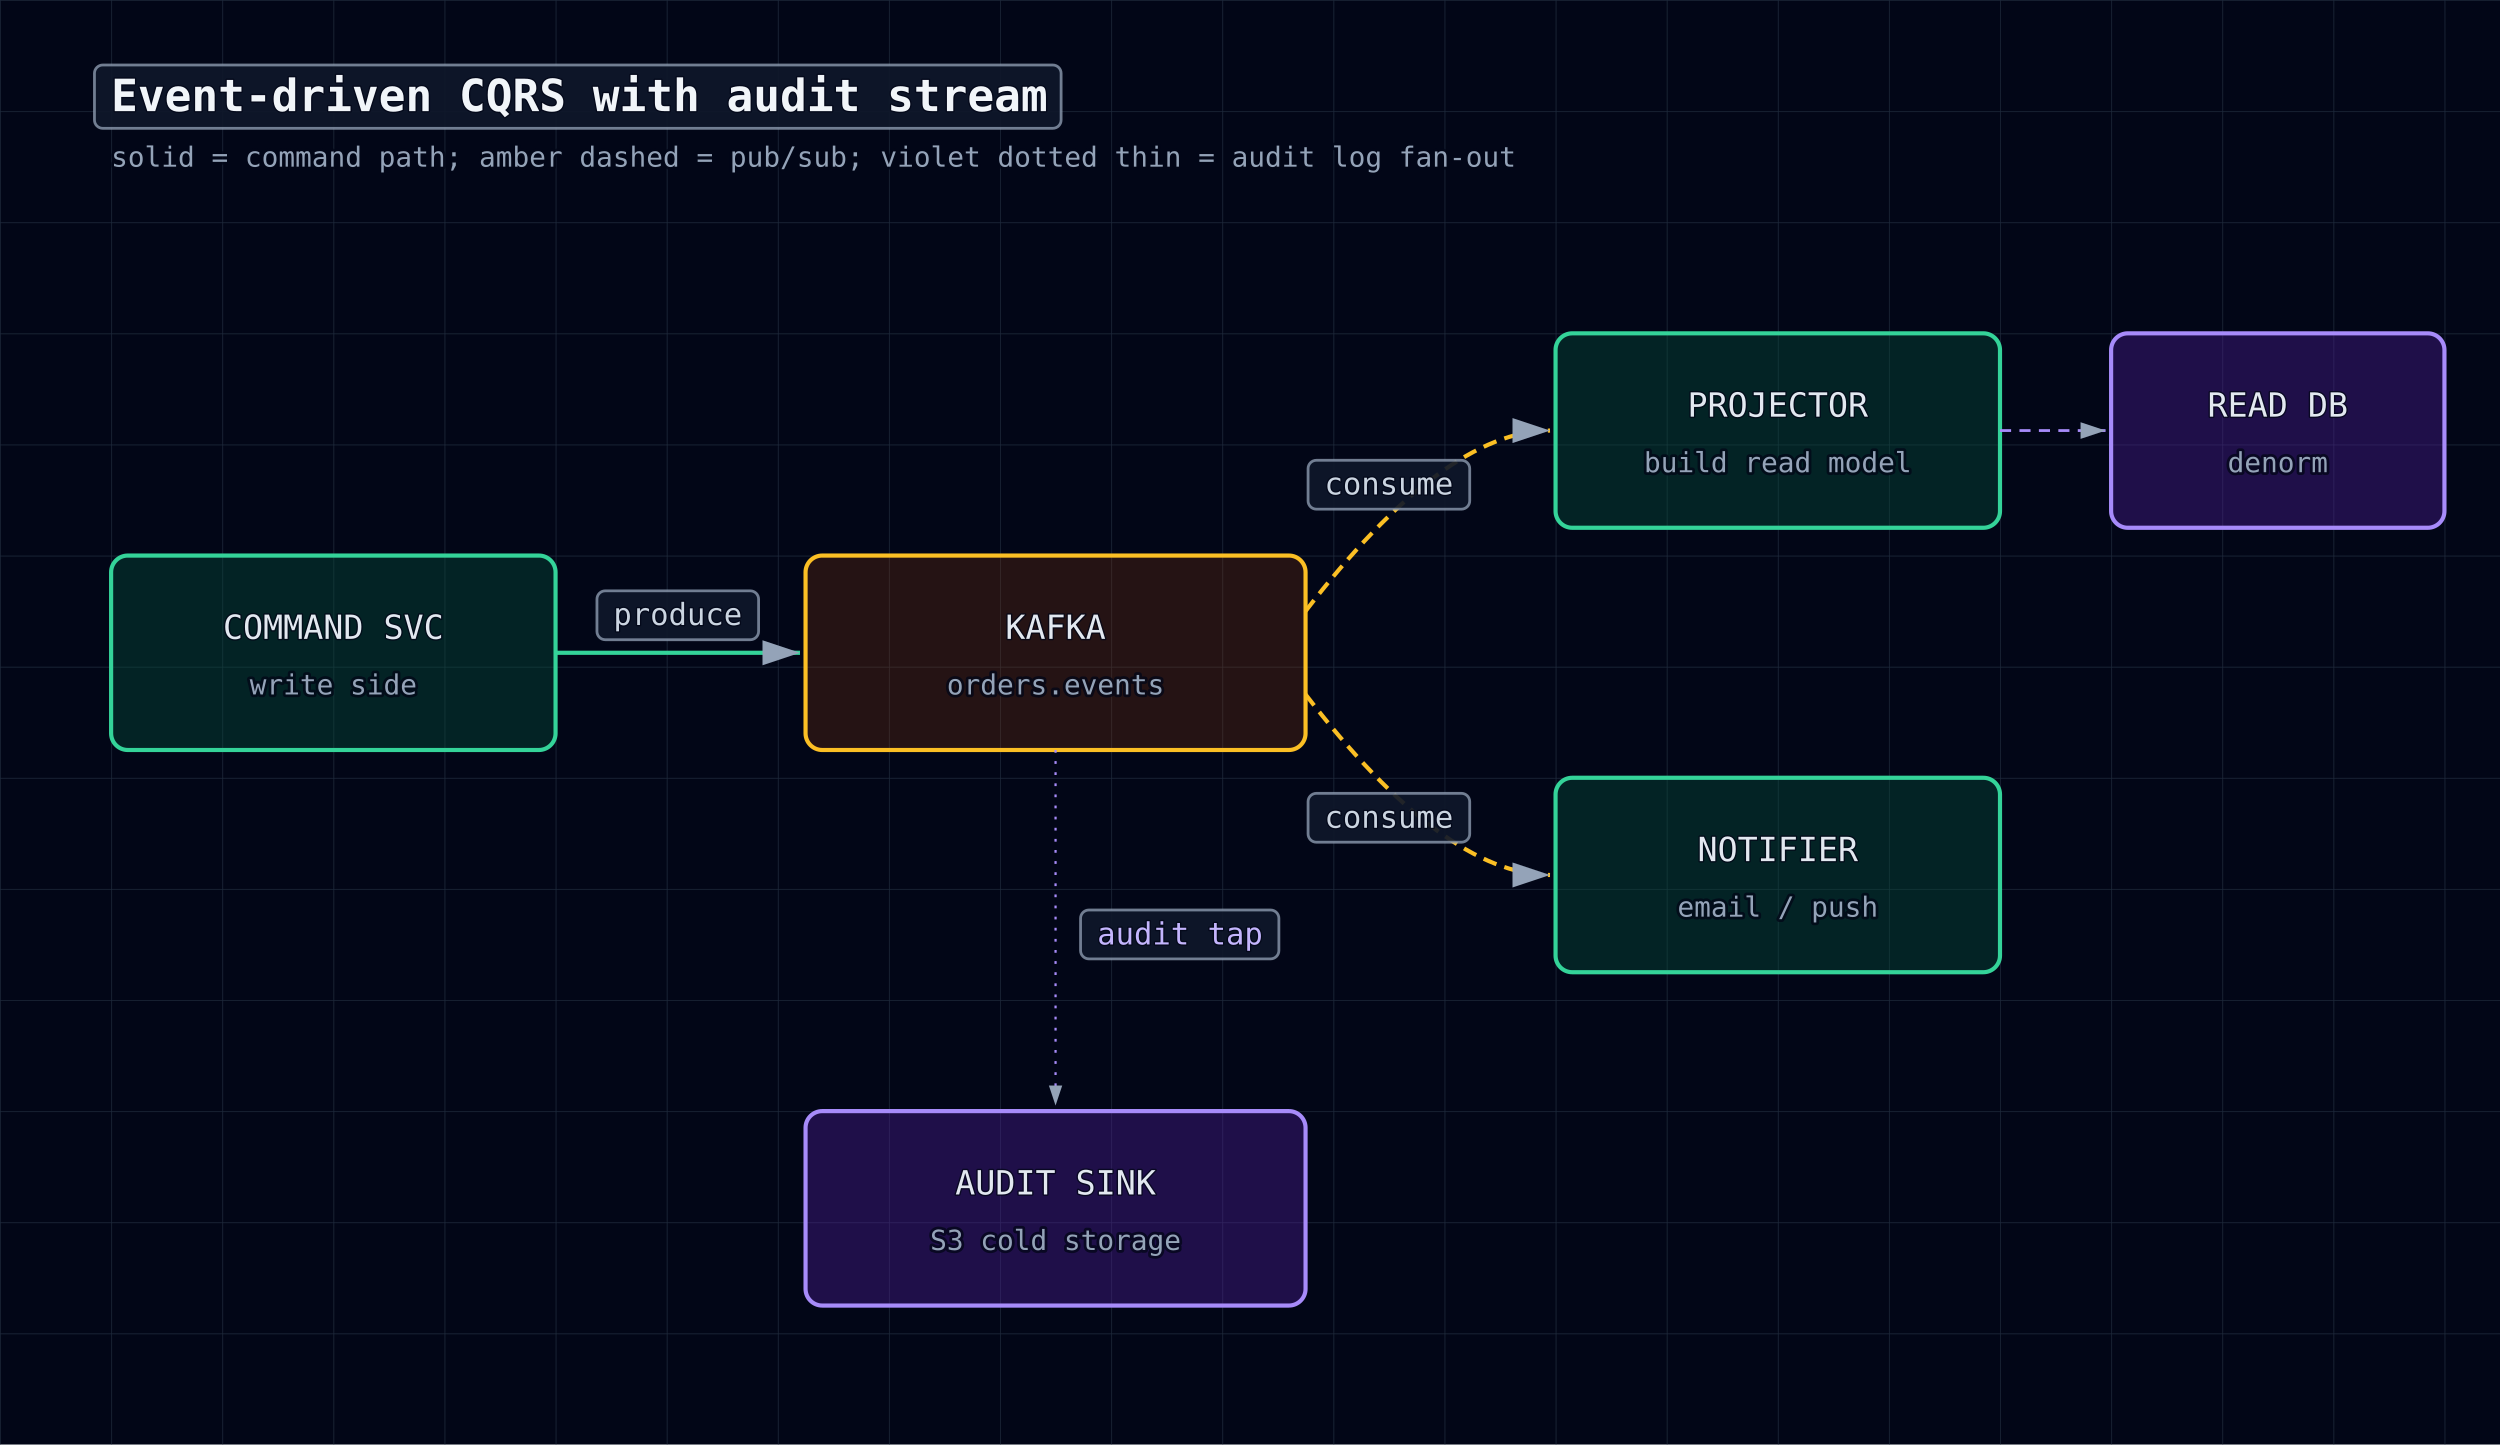
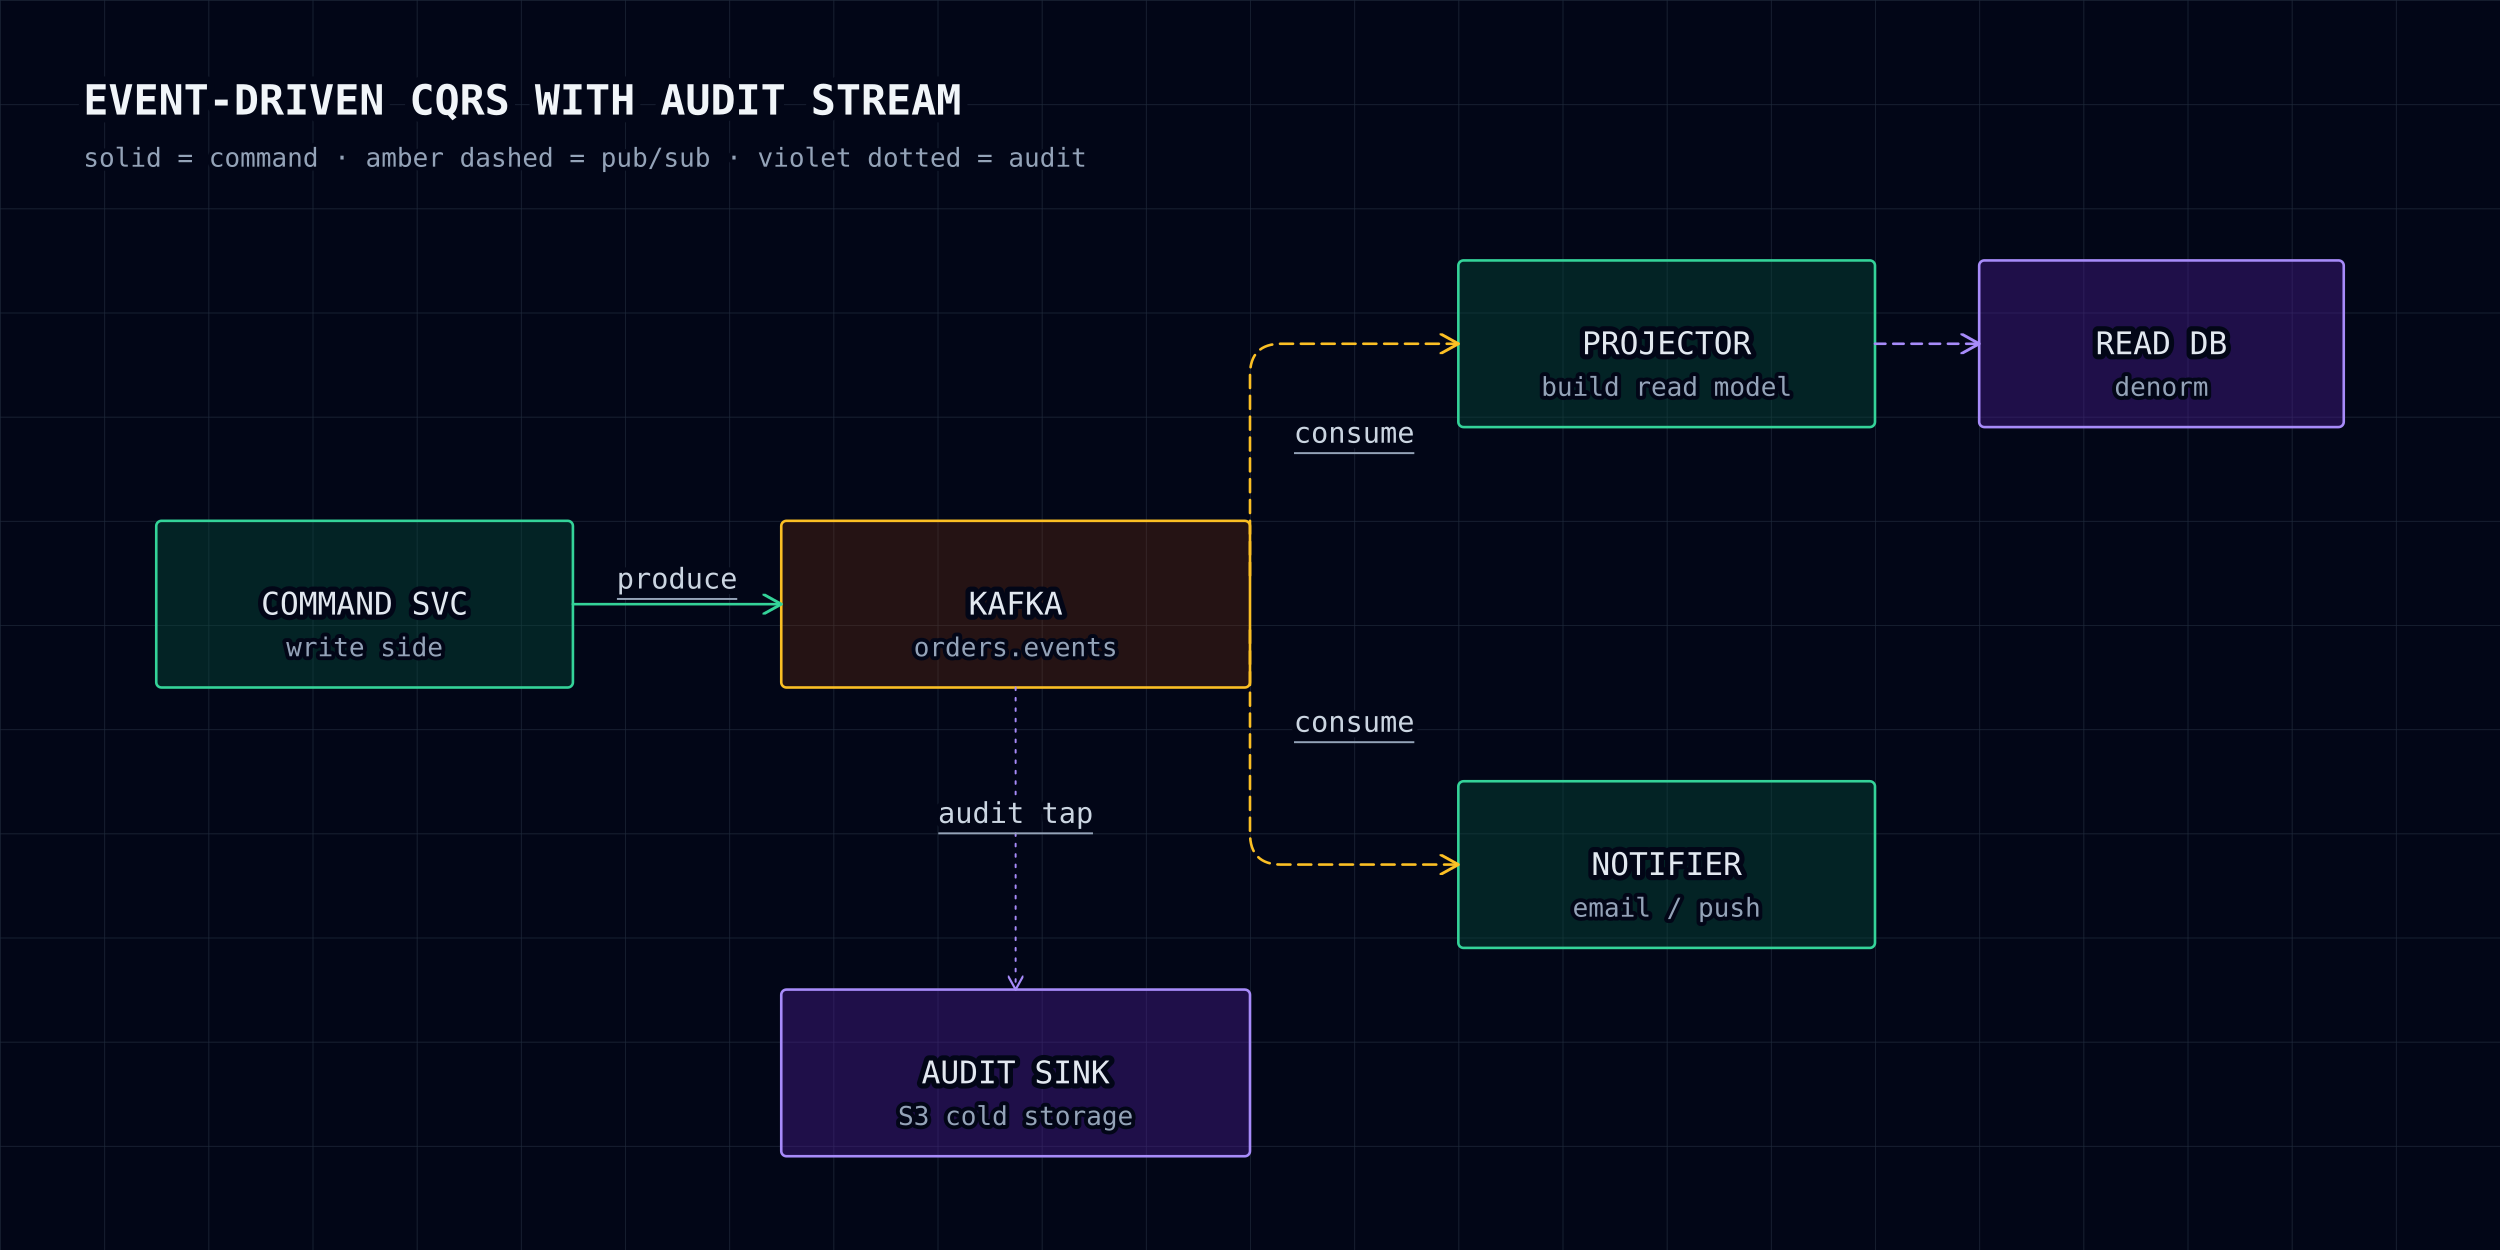
- <svg xmlns="http://www.w3.org/2000/svg" viewBox="0 0 900 520" font-family="JetBrains Mono, ui-monospace, monospace">
+ <svg xmlns="http://www.w3.org/2000/svg" viewBox="0 0 960 480">
  <defs>
-     <marker id="ah" markerWidth="10" markerHeight="10" refX="9" refY="3" orient="auto" markerUnits="strokeWidth">
-       <path d="M0,0 L0,6 L9,3 z" fill="#94a3b8" />
+     <pattern id="grid" width="40" height="40" patternUnits="userSpaceOnUse">
+       <path d="M40 0 L0 0 0 40" fill="none" stroke="#1e293b" stroke-width="0.5" />
+     </pattern>
+     <marker id="ah-cyan" viewBox="0 0 10 10" markerWidth="8" markerHeight="8" refX="9" refY="5" orient="auto" markerUnits="strokeWidth">
+       <path d="M0,0 L9,5 L0,10" fill="none" stroke="#22d3ee" stroke-width="1.4" stroke-linecap="round" stroke-linejoin="round" />
    </marker>
-     <pattern id="grid" width="40" height="40" patternUnits="userSpaceOnUse">
-       <path d="M 40 0 L 0 0 0 40" fill="none" stroke="#1e293b" stroke-width="0.5" />
-     </pattern>
+     <marker id="ah-emerald" viewBox="0 0 10 10" markerWidth="8" markerHeight="8" refX="9" refY="5" orient="auto" markerUnits="strokeWidth">
+       <path d="M0,0 L9,5 L0,10" fill="none" stroke="#34d399" stroke-width="1.4" stroke-linecap="round" stroke-linejoin="round" />
+     </marker>
+     <marker id="ah-violet" viewBox="0 0 10 10" markerWidth="8" markerHeight="8" refX="9" refY="5" orient="auto" markerUnits="strokeWidth">
+       <path d="M0,0 L9,5 L0,10" fill="none" stroke="#a78bfa" stroke-width="1.4" stroke-linecap="round" stroke-linejoin="round" />
+     </marker>
+     <marker id="ah-rose" viewBox="0 0 10 10" markerWidth="8" markerHeight="8" refX="9" refY="5" orient="auto" markerUnits="strokeWidth">
+       <path d="M0,0 L9,5 L0,10" fill="none" stroke="#fb7185" stroke-width="1.4" stroke-linecap="round" stroke-linejoin="round" />
+     </marker>
+     <marker id="ah-amber" viewBox="0 0 10 10" markerWidth="8" markerHeight="8" refX="9" refY="5" orient="auto" markerUnits="strokeWidth">
+       <path d="M0,0 L9,5 L0,10" fill="none" stroke="#fbbf24" stroke-width="1.4" stroke-linecap="round" stroke-linejoin="round" />
+     </marker>
+     <marker id="ah-slate" viewBox="0 0 10 10" markerWidth="8" markerHeight="8" refX="9" refY="5" orient="auto" markerUnits="strokeWidth">
+       <path d="M0,0 L9,5 L0,10" fill="none" stroke="#94a3b8" stroke-width="1.4" stroke-linecap="round" stroke-linejoin="round" />
+     </marker>
+     <marker id="end-tri-open" viewBox="0 0 10 10" markerWidth="9" markerHeight="9" refX="9" refY="5" orient="auto" markerUnits="strokeWidth">
+       <path d="M0,0 L9,5 L0,10 Z" fill="#020617" stroke="#94a3b8" stroke-width="1.2" />
+     </marker>
+     <marker id="end-diamond-filled" viewBox="0 0 10 10" markerWidth="10" markerHeight="8" refX="9" refY="5" orient="auto" markerUnits="strokeWidth">
+       <path d="M0,5 L5,0 L10,5 L5,10 Z" fill="#94a3b8" stroke="#94a3b8" stroke-width="1" />
+     </marker>
+     <marker id="end-diamond-open" viewBox="0 0 10 10" markerWidth="10" markerHeight="8" refX="9" refY="5" orient="auto" markerUnits="strokeWidth">
+       <path d="M0,5 L5,0 L10,5 L5,10 Z" fill="#020617" stroke="#94a3b8" stroke-width="1" />
+     </marker>
+     <marker id="end-dot" viewBox="0 0 10 10" markerWidth="6" markerHeight="6" refX="5" refY="5" orient="auto" markerUnits="strokeWidth">
+       <circle cx="5" cy="5" r="3" fill="#94a3b8" />
+     </marker>
  </defs>
-   <style>
-     text { paint-order: stroke fill; stroke: rgba(2, 6, 23, 0.75); stroke-width: 1; stroke-linejoin: round; stroke-linecap: round; fill: #e2e8f0; font-size: 12px; }
-     .title { font-size: 16px; font-weight: 700; fill: #f1f5f9; }
-     .lbl { font-size: 11px; fill: #cbd5e1; }
-     .lbl-audit { font-size: 11px; fill: #c4b5fd; }
-     .sub { font-size: 10px; fill: #94a3b8; stroke-width: 2; }
-   
-     /* Hover glow */
-     rect.component { transition: filter 220ms ease; cursor: pointer; }
-     rect.component:hover { filter: drop-shadow(0 0 12px var(--glow, rgba(255,255,255,0.3))) brightness(1.15); }
-     rect.cyan    { --glow: rgba( 34, 211, 238, 0.65); }
-     rect.emerald { --glow: rgba( 52, 211, 153, 0.65); }
-     rect.violet  { --glow: rgba(167, 139, 250, 0.65); }
-     rect.rose    { --glow: rgba(251, 113, 133, 0.65); }
-     rect.amber   { --glow: rgba(251, 191, 36, 0.65); }
-     rect.slate   { --glow: rgba(148, 163, 184, 0.50); }
-   </style>
-   <rect width="900" height="520" fill="#020617" />
-   <rect width="900" height="520" fill="url(#grid)" />
-   <rect x="34.0" y="23.4" width="348.0" height="22.8" rx="3" fill="rgba(15,23,42,0.92)" stroke="rgba(148, 163, 184, 0.75)" stroke-width="1" />
-   <text x="40" y="40" class="title">Event-driven CQRS with audit stream</text>
-   <text x="40" y="60" class="sub">solid = command path; amber dashed = pub/sub; violet dotted thin = audit log fan-out</text>
-   <rect class="component emerald" x="40" y="200" width="160" height="70" rx="6" fill="rgba(6,78,59,0.4)" stroke="#34d399" stroke-width="1.5" />
-   <text x="120" y="230" text-anchor="middle">COMMAND SVC</text>
-   <text x="120" y="250" class="sub" text-anchor="middle">write side</text>
-   <rect class="component amber" x="290" y="200" width="180" height="70" rx="6" fill="rgba(120,53,15,0.3)" stroke="#fbbf24" stroke-width="1.5" />
-   <text x="380" y="230" text-anchor="middle">KAFKA</text>
-   <text x="380" y="250" class="sub" text-anchor="middle">orders.events</text>
-   <rect class="component emerald" x="560" y="120" width="160" height="70" rx="6" fill="rgba(6,78,59,0.4)" stroke="#34d399" stroke-width="1.5" />
-   <text x="640" y="150" text-anchor="middle">PROJECTOR</text>
-   <text x="640" y="170" class="sub" text-anchor="middle">build read model</text>
-   <rect class="component emerald" x="560" y="280" width="160" height="70" rx="6" fill="rgba(6,78,59,0.4)" stroke="#34d399" stroke-width="1.5" />
-   <text x="640" y="310" text-anchor="middle">NOTIFIER</text>
-   <text x="640" y="330" class="sub" text-anchor="middle">email / push</text>
-   <rect class="component violet" x="760" y="120" width="120" height="70" rx="6" fill="rgba(76,29,149,0.4)" stroke="#a78bfa" stroke-width="1.5" />
-   <text x="820" y="150" text-anchor="middle">READ DB</text>
-   <text x="820" y="170" class="sub" text-anchor="middle">denorm</text>
-   <rect class="component violet" x="290" y="400" width="180" height="70" rx="6" fill="rgba(76,29,149,0.4)" stroke="#a78bfa" stroke-width="1.5" />
-   <text x="380" y="430" text-anchor="middle">AUDIT SINK</text>
-   <text x="380" y="450" class="sub" text-anchor="middle">S3 cold storage</text>
-   <line x1="200" y1="235" x2="288" y2="235" stroke="#34d399" stroke-width="1.5" marker-end="url(#ah)" />
-   <rect x="214.9" y="212.7" width="58.2" height="17.6" rx="3" fill="rgba(15,23,42,0.92)" stroke="rgba(148, 163, 184, 0.75)" stroke-width="1" />
-   <text x="244" y="225" class="lbl" text-anchor="middle">produce</text>
-   <path d="M 470 220 Q 520 155 558 155" fill="none" stroke="#fbbf24" stroke-width="1.5" stroke-dasharray="5,3" marker-end="url(#ah)" />
-   <rect x="470.9" y="165.7" width="58.2" height="17.6" rx="3" fill="rgba(15,23,42,0.92)" stroke="rgba(148, 163, 184, 0.75)" stroke-width="1" />
-   <text x="500" y="178" class="lbl" text-anchor="middle">consume</text>
-   <path d="M 470 250 Q 520 315 558 315" fill="none" stroke="#fbbf24" stroke-width="1.5" stroke-dasharray="5,3" marker-end="url(#ah)" />
-   <rect x="470.9" y="285.6" width="58.2" height="17.6" rx="3" fill="rgba(15,23,42,0.92)" stroke="rgba(148, 163, 184, 0.75)" stroke-width="1" />
-   <text x="500" y="298" class="lbl" text-anchor="middle">consume</text>
-   <line x1="720" y1="155" x2="758" y2="155" stroke="#a78bfa" stroke-width="1" stroke-dasharray="4,3" marker-end="url(#ah)" />
-   <path d="M 380 270 L 380 398" fill="none" stroke="#a78bfa" stroke-width="0.8" stroke-dasharray="1,3" marker-end="url(#ah)" />
-   <rect x="389.0" y="327.6" width="71.4" height="17.6" rx="3" fill="rgba(15,23,42,0.92)" stroke="rgba(148, 163, 184, 0.75)" stroke-width="1" />
-   <text x="395" y="340" class="lbl-audit">audit tap</text>
+   <style>text{paint-order:stroke fill;stroke:#020617;stroke-width:4;stroke-linejoin:round;stroke-linecap:round;fill:#e2e8f0;font-size:12px;font-family:'JetBrains Mono',ui-monospace,monospace;}text.title{stroke-width:6;font-size:16px;font-weight:700;fill:#f1f5f9;}text.sub{stroke-width:3;font-size:10px;fill:#94a3b8;}text.lbl{font-size:11px;fill:#cbd5e1;}text.cluster{stroke-width:5;font-size:11px;font-weight:600;fill:#cbd5e1;}rect.component{transition:filter 220ms ease;cursor:pointer;}rect.component:hover{filter:drop-shadow(0 0 8px var(--glow,rgba(255,255,255,0.2)));}rect.cyan{--glow:rgba(34,211,238,0.5);}rect.emerald{--glow:rgba(52,211,153,0.5);}rect.violet{--glow:rgba(167,139,250,0.5);}rect.rose{--glow:rgba(251,113,133,0.5);}rect.amber{--glow:rgba(251,191,36,0.5);}rect.slate{--glow:rgba(148,163,184,0.4);}</style>
+   <rect width="960" height="480" fill="#020617" />
+   <rect width="960" height="480" fill="url(#grid)" />
+   <text class="title" x="32" y="44">EVENT-DRIVEN CQRS WITH AUDIT STREAM</text>
+   <text class="sub" x="32" y="64">solid = command · amber dashed = pub/sub · violet dotted = audit</text>
+   <rect class="component emerald" x="60" y="200" width="160" height="64" rx="2" fill="rgba(6,78,59,0.4)" stroke="#34d399" stroke-width="1" />
+   <text x="140" y="236" text-anchor="middle">COMMAND SVC</text>
+   <text class="sub" x="140" y="252" text-anchor="middle">write side</text>
+   <rect class="component amber" x="300" y="200" width="180" height="64" rx="2" fill="rgba(120,53,15,0.3)" stroke="#fbbf24" stroke-width="1" />
+   <text x="390" y="236" text-anchor="middle">KAFKA</text>
+   <text class="sub" x="390" y="252" text-anchor="middle">orders.events</text>
+   <rect class="component emerald" x="560" y="100" width="160" height="64" rx="2" fill="rgba(6,78,59,0.4)" stroke="#34d399" stroke-width="1" />
+   <text x="640" y="136" text-anchor="middle">PROJECTOR</text>
+   <text class="sub" x="640" y="152" text-anchor="middle">build read model</text>
+   <rect class="component violet" x="760" y="100" width="140" height="64" rx="2" fill="rgba(76,29,149,0.4)" stroke="#a78bfa" stroke-width="1" />
+   <text x="830" y="136" text-anchor="middle">READ DB</text>
+   <text class="sub" x="830" y="152" text-anchor="middle">denorm</text>
+   <rect class="component emerald" x="560" y="300" width="160" height="64" rx="2" fill="rgba(6,78,59,0.4)" stroke="#34d399" stroke-width="1" />
+   <text x="640" y="336" text-anchor="middle">NOTIFIER</text>
+   <text class="sub" x="640" y="352" text-anchor="middle">email / push</text>
+   <rect class="component violet" x="300" y="380" width="180" height="64" rx="2" fill="rgba(76,29,149,0.4)" stroke="#a78bfa" stroke-width="1" />
+   <text x="390" y="416" text-anchor="middle">AUDIT SINK</text>
+   <text class="sub" x="390" y="432" text-anchor="middle">S3 cold storage</text>
+   <path d="M220,232 H300" fill="none" stroke="#34d399" stroke-width="1.0" stroke-linecap="round" stroke-linejoin="round" marker-end="url(#ah-emerald)" />
+   <text class="lbl" x="260" y="226" text-anchor="middle">produce</text>
+   <line x1="236.9" y1="230" x2="283.1" y2="230" stroke="#94a3b8" stroke-width="0.75" />
+   <path d="M480,221 V144 Q480,132 492,132 H560" fill="none" stroke="#fbbf24" stroke-width="1.0" stroke-dasharray="5,3" stroke-linecap="round" stroke-linejoin="round" marker-end="url(#ah-amber)" />
+   <text class="lbl" x="520" y="170" text-anchor="middle">consume</text>
+   <line x1="496.9" y1="174" x2="543.1" y2="174" stroke="#94a3b8" stroke-width="0.75" />
+   <path d="M720,132 H760" fill="none" stroke="#a78bfa" stroke-width="1.0" stroke-dasharray="4,3" stroke-linecap="round" stroke-linejoin="round" marker-end="url(#ah-violet)" />
+   <path d="M480,242 V320 Q480,332 492,332 H560" fill="none" stroke="#fbbf24" stroke-width="1.0" stroke-dasharray="5,3" stroke-linecap="round" stroke-linejoin="round" marker-end="url(#ah-amber)" />
+   <text class="lbl" x="520" y="281" text-anchor="middle">consume</text>
+   <line x1="496.9" y1="285" x2="543.1" y2="285" stroke="#94a3b8" stroke-width="0.75" />
+   <path d="M390,264 V380" fill="none" stroke="#a78bfa" stroke-width="0.75" stroke-dasharray="1,3" stroke-linecap="round" stroke-linejoin="round" marker-end="url(#ah-violet)" />
+   <text class="lbl" x="390" y="316" text-anchor="middle">audit tap</text>
+   <line x1="360.3" y1="320" x2="419.7" y2="320" stroke="#94a3b8" stroke-width="0.75" />
</svg>
